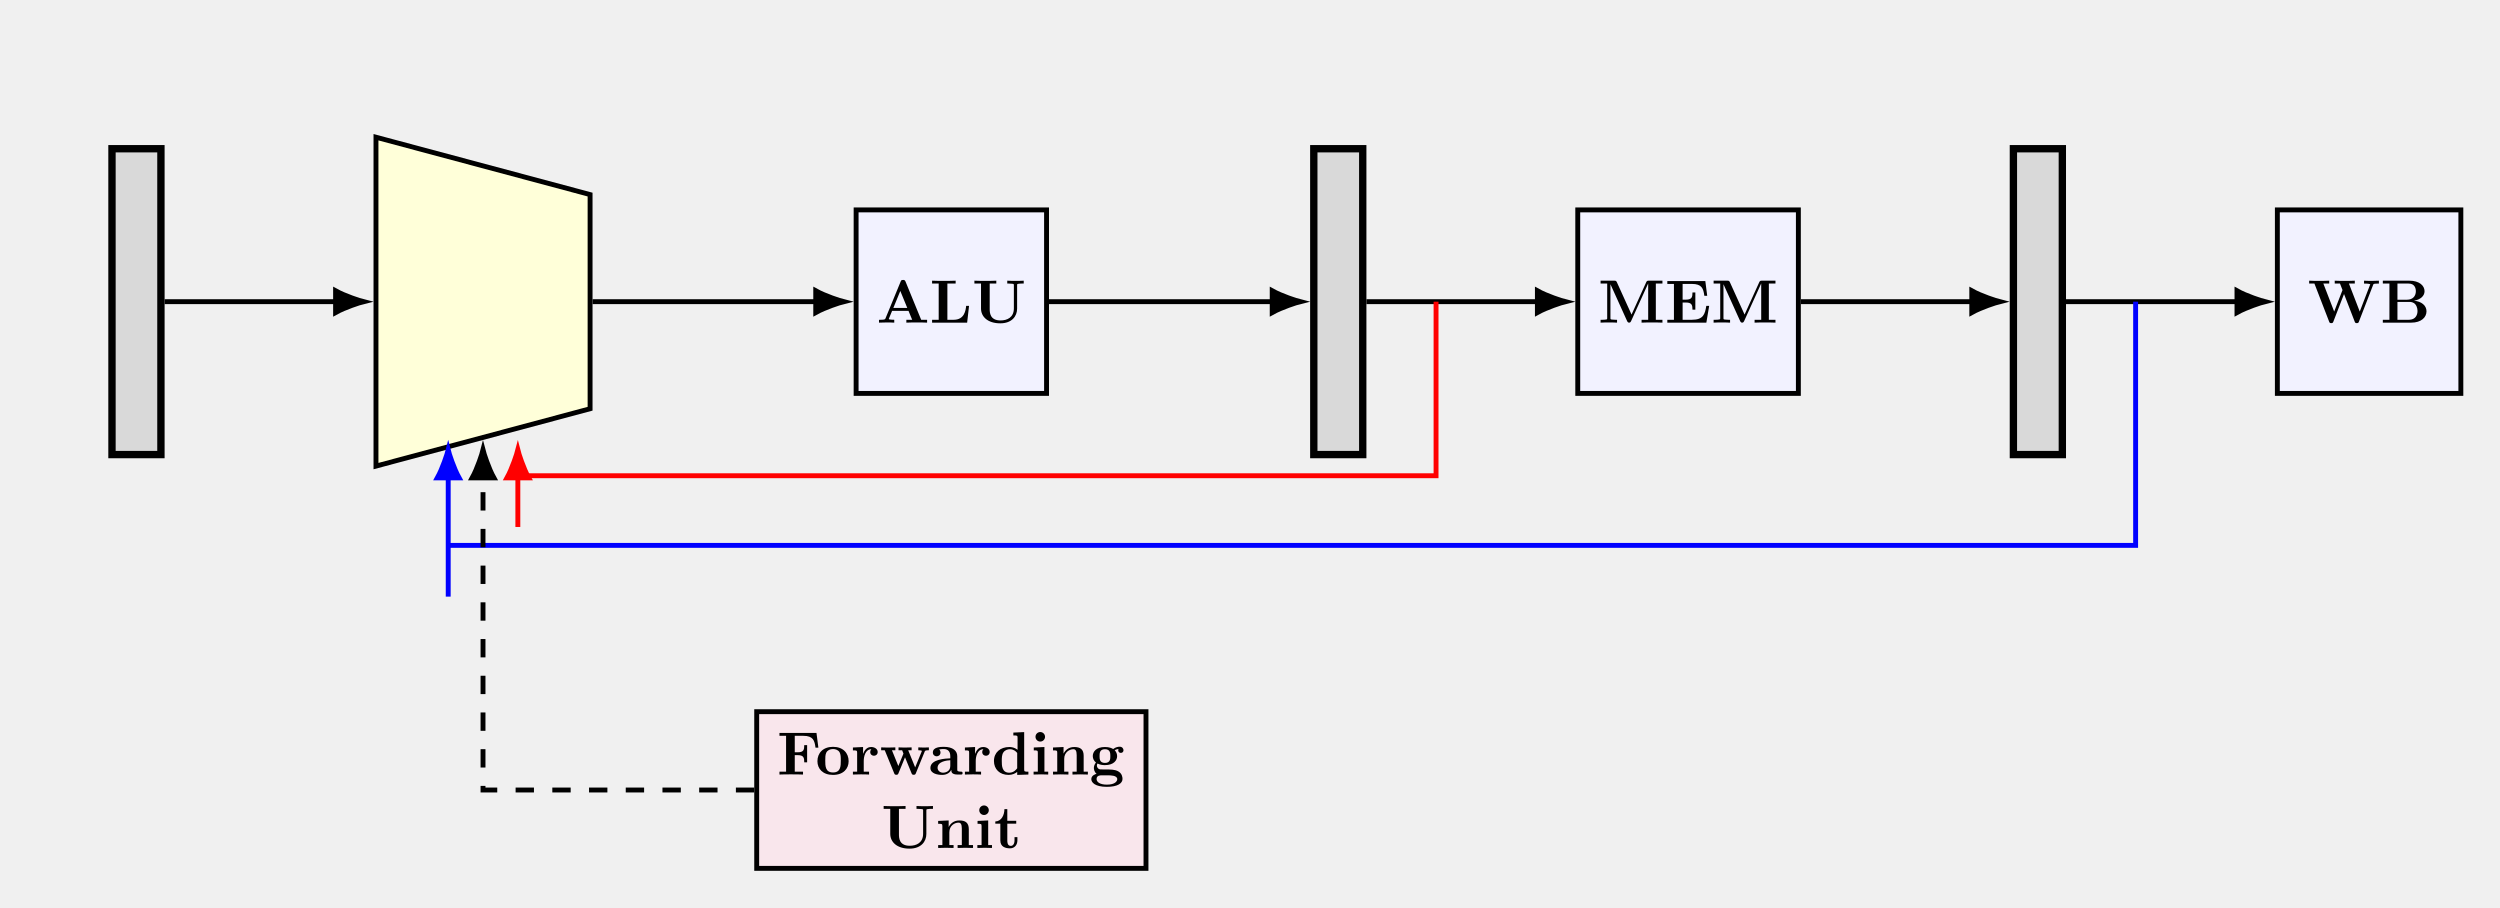
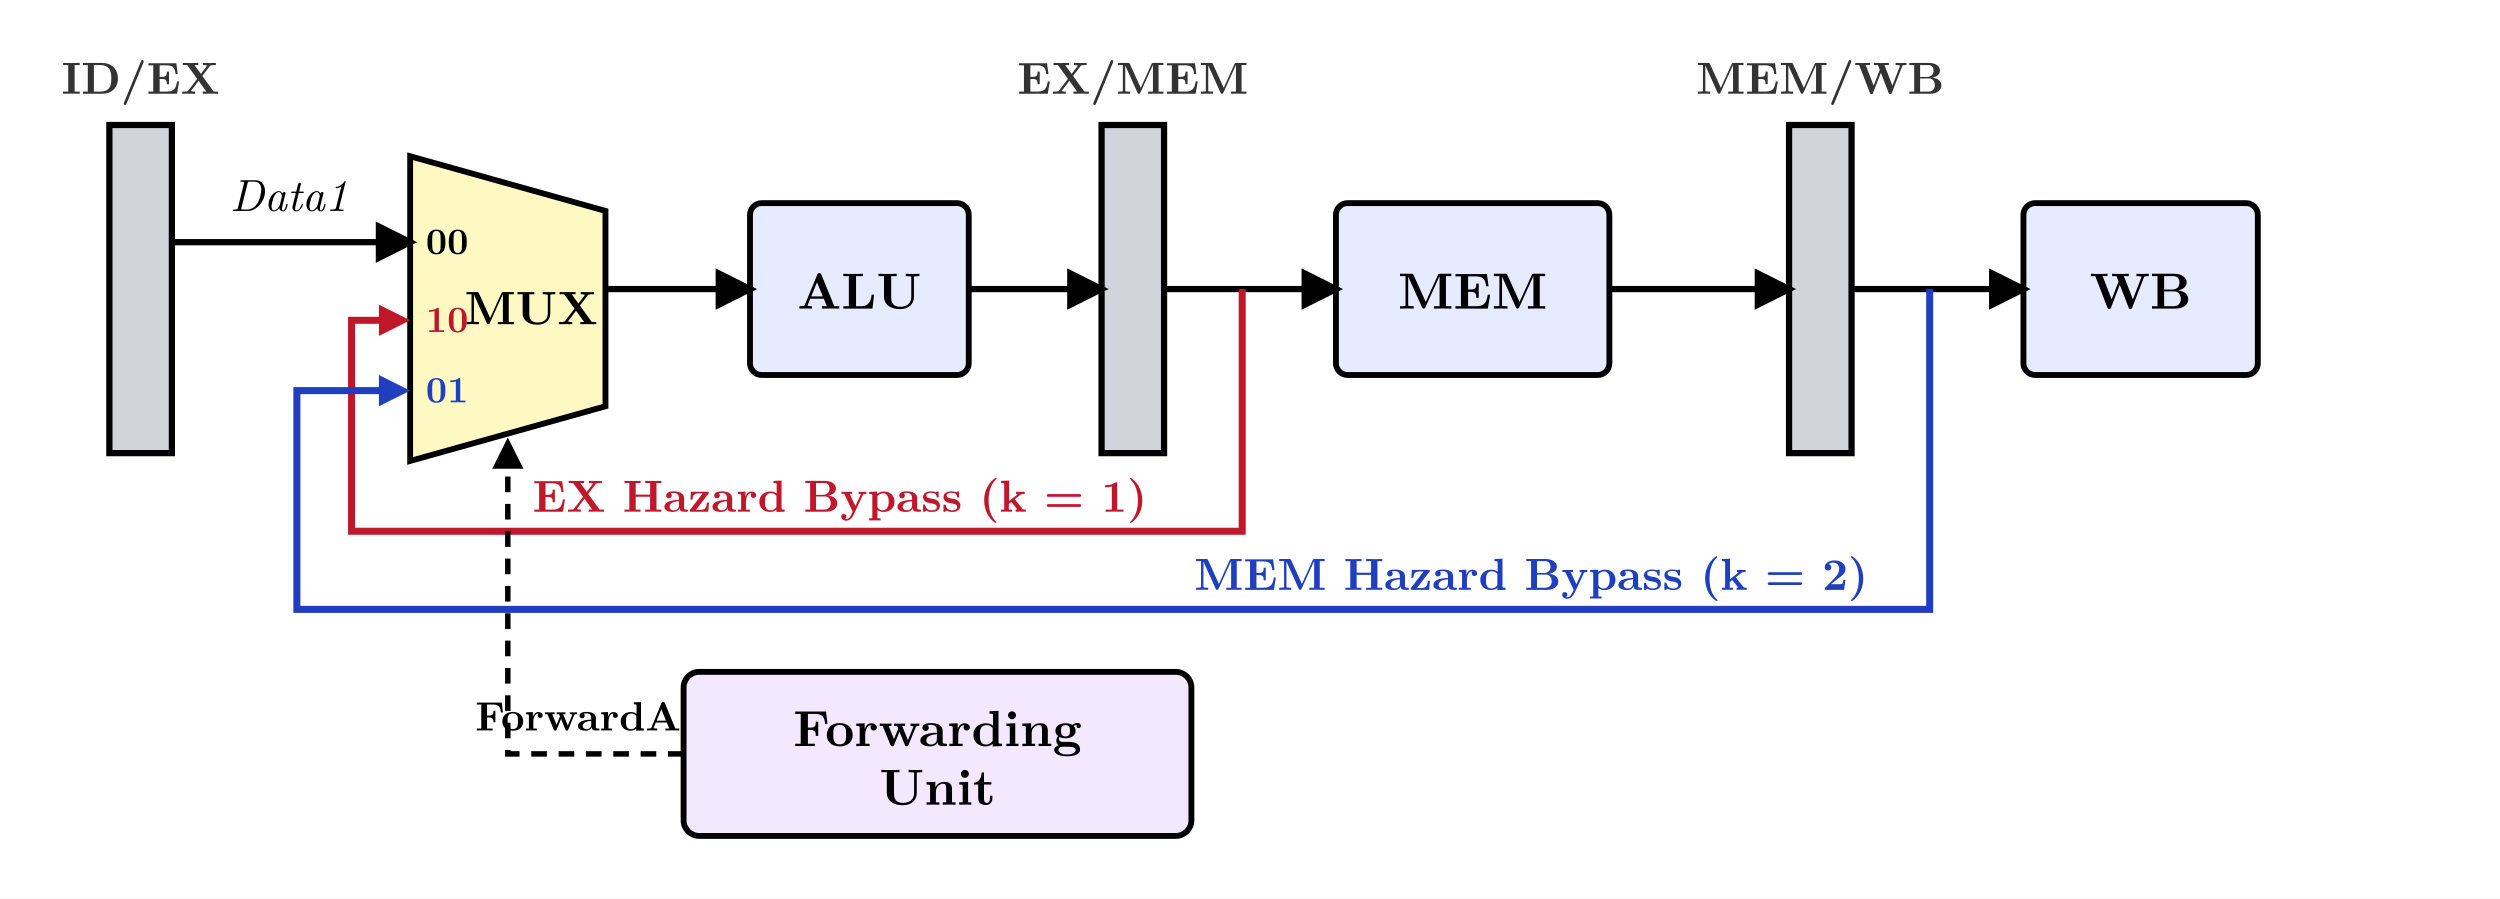
- <svg xmlns="http://www.w3.org/2000/svg" version="1.1" width="407.068pt" height="147.768pt" viewBox="0 -147.768 407.068 147.768">
-   <g id="page16">
-     <g transform="matrix(1 0 0 -1 0 0)">
-       <path d="M18.234 73.75H26.203V123.551H18.234Z" fill="#d9d9d9" />
-       <path d="M18.234 73.75H26.203V123.551H18.234Z" stroke="#000" fill="none" stroke-width="1.196" stroke-miterlimit="10" />
-       <path d="M61.219 125.426L96.082 116.086V81.215L61.219 71.875Z" fill="#ffffd9" />
-       <path d="M61.219 125.426L96.082 116.086V81.215L61.219 71.875Z" stroke="#000" fill="none" stroke-width=".797" stroke-miterlimit="10" />
-       <path d="M139.398 83.711H170.406V113.59H139.398Z" fill="#f2f2ff" />
-       <path d="M139.398 83.711H170.406V113.59H139.398Z" stroke="#000" fill="none" stroke-width=".797" stroke-miterlimit="10" />
-       <path d="M147.441 101.926C147.331 102.185 147.212 102.185 147.042 102.185C146.763 102.185 146.723 102.105 146.654 101.926L144.183 95.929C144.124 95.78 144.094 95.7 143.336 95.7H143.127V95.232C143.506 95.242 143.984 95.262 144.293 95.262C144.681 95.262 145.239 95.262 145.608 95.232V95.7C145.588 95.7 144.721 95.7 144.721 95.83C144.721 95.839 144.751 95.939 144.761 95.949L145.259 97.154H147.929L148.526 95.7H147.58V95.232C147.959 95.262 148.905 95.262 149.333 95.262C149.732 95.262 150.608 95.262 150.957 95.232V95.7H149.991L147.441 101.926ZM146.594 100.392L147.73 97.623H145.458L146.594 100.392ZM157.786 97.961H157.317C157.238 97.274 157.068 95.7 155.285 95.7H154.259V101.597H155.604V102.065C155.166 102.035 154.08 102.035 153.592 102.035C153.154 102.035 152.147 102.035 151.769 102.065V101.597H152.845V95.7H151.769V95.232H157.477L157.786 97.961ZM165.613 101.308C165.613 101.528 165.623 101.537 165.902 101.567C166.141 101.597 166.161 101.597 166.44 101.597H166.689V102.065C166.31 102.035 165.743 102.035 165.354 102.035C164.936 102.035 164.417 102.035 164.009 102.065V101.597H164.258C164.438 101.597 164.607 101.587 164.786 101.567C165.075 101.537 165.085 101.528 165.085 101.308V97.553C165.085 96.079 163.999 95.591 162.913 95.591C161.17 95.591 161.15 96.895 161.15 97.453V101.597H162.226V102.065C161.847 102.035 160.872 102.035 160.443 102.035C160.015 102.035 159.038 102.035 158.66 102.065V101.597H159.736V97.533C159.736 96.208 160.812 95.122 162.874 95.122C164.766 95.122 165.613 96.288 165.613 97.513V101.308Z" />
-       <path d="M213.922 73.75H221.891V123.551H213.922Z" fill="#d9d9d9" />
-       <path d="M213.922 73.75H221.891V123.551H213.922Z" stroke="#000" fill="none" stroke-width="1.196" stroke-miterlimit="10" />
-       <path d="M256.902 83.711H292.824V113.59H256.902Z" fill="#f2f2ff" />
-       <path d="M256.902 83.711H292.824V113.59H256.902Z" stroke="#000" fill="none" stroke-width=".797" stroke-miterlimit="10" />
-       <path d="M265.66 96.547L263.269 101.816C263.159 102.065 263.05 102.065 262.831 102.065H260.619V101.597H261.695V95.989C261.695 95.77 261.685 95.76 261.406 95.73C261.167 95.7 261.147 95.7 260.869 95.7H260.619V95.232C260.998 95.262 261.566 95.262 261.954 95.262C262.373 95.262 262.891 95.262 263.299 95.232V95.7H263.05C262.871 95.7 262.701 95.71 262.522 95.73C262.233 95.76 262.223 95.77 262.223 95.989V101.468H262.233L264.943 95.481C265.032 95.282 265.152 95.232 265.261 95.232C265.461 95.232 265.54 95.381 265.58 95.471L268.359 101.597H268.369V95.7H267.294V95.232C267.652 95.262 268.579 95.262 268.987 95.262S270.332 95.262 270.69 95.232V95.7H269.614V101.597H270.69V102.065H268.489C268.27 102.065 268.16 102.065 268.05 101.816L265.66 96.547ZM278.299 97.961H277.831C277.612 96.587 277.333 95.7 275.49 95.7H273.976V98.509H274.524C275.48 98.509 275.58 98.081 275.58 97.344H276.048V100.143H275.58C275.58 99.406 275.49 98.977 274.524 98.977H273.976V101.537H275.49C277.094 101.537 277.353 100.81 277.512 99.605H277.98L277.671 102.006H271.486V101.537H272.562V95.7H271.486V95.232H277.841L278.299 97.961ZM284.064 96.547L281.673 101.816C281.563 102.065 281.454 102.065 281.235 102.065H279.023V101.597H280.099V95.989C280.099 95.77 280.089 95.76 279.81 95.73C279.571 95.7 279.551 95.7 279.272 95.7H279.023V95.232C279.402 95.262 279.969 95.262 280.358 95.262C280.776 95.262 281.295 95.262 281.703 95.232V95.7H281.454C281.274 95.7 281.105 95.71 280.926 95.73C280.637 95.76 280.627 95.77 280.627 95.989V101.468H280.637L283.346 95.481C283.436 95.282 283.556 95.232 283.665 95.232C283.865 95.232 283.944 95.381 283.984 95.471L286.763 101.597H286.773V95.7H285.697V95.232C286.056 95.262 286.982 95.262 287.391 95.262S288.736 95.262 289.094 95.232V95.7H288.018V101.597H289.094V102.065H286.893C286.674 102.065 286.564 102.065 286.454 101.816L284.064 96.547Z" />
-       <path d="M327.836 73.75H335.805V123.551H327.836Z" fill="#d9d9d9" />
-       <path d="M327.836 73.75H335.805V123.551H327.836Z" stroke="#000" fill="none" stroke-width="1.196" stroke-miterlimit="10" />
-       <path d="M370.816 83.711H400.695V113.59H370.816Z" fill="#f2f2ff" />
-       <path d="M370.816 83.711H400.695V113.59H370.816Z" stroke="#000" fill="none" stroke-width=".797" stroke-miterlimit="10" />
-       <path d="M386.403 101.358C386.463 101.528 386.473 101.547 386.782 101.577C386.981 101.597 387.191 101.597 387.35 101.597V102.065C387.081 102.055 386.732 102.035 386.284 102.035C385.906 102.035 385.288 102.035 384.929 102.065V101.597C385.178 101.597 385.657 101.597 385.945 101.488L384.232 97.035L382.469 101.597H383.425V102.065C383.047 102.035 382.11 102.035 381.682 102.035C381.293 102.035 380.507 102.035 380.158 102.065V101.597H381.014L381.423 100.541L380.068 97.035L378.305 101.597H379.261V102.065C378.883 102.035 377.947 102.035 377.518 102.035C377.13 102.035 376.343 102.035 375.994 102.065V101.597H376.851L379.242 95.411C379.301 95.252 379.341 95.152 379.59 95.152S379.879 95.252 379.939 95.411L381.672 99.894L383.405 95.411C383.465 95.252 383.505 95.152 383.754 95.152S384.043 95.252 384.102 95.411L386.403 101.358ZM390.369 98.967V101.597H392.182C393.188 101.597 393.367 100.81 393.367 100.352C393.367 99.585 392.889 98.967 391.923 98.967H390.369ZM393.058 98.798C394.134 98.987 394.782 99.585 394.782 100.352C394.782 101.269 393.915 102.065 392.311 102.065H387.988V101.597H389.064V95.7H387.988V95.232H392.61C394.264 95.232 395.1 96.109 395.1 97.085C395.1 98.041 394.244 98.709 393.058 98.798ZM392.202 95.7H390.369V98.609H392.301C392.5 98.609 392.969 98.609 393.307 98.18C393.636 97.762 393.636 97.204 393.636 97.095C393.636 96.975 393.636 95.7 392.202 95.7Z" />
-       <path d="M123.211 6.375H186.598V31.887H123.211Z" fill="#f9e6ec" />
-       <path d="M123.211 6.375H186.598V31.887H123.211Z" stroke="#000" fill="none" stroke-width=".797" stroke-miterlimit="10" />
-       <path d="M132.945 28.425H126.918V27.956H127.994V22.119H126.918V21.651C127.297 21.681 128.303 21.681 128.741 21.681C129.229 21.681 130.315 21.681 130.753 21.651V22.119H129.409V24.809H129.907C130.863 24.809 130.953 24.38 130.953 23.643H131.421V26.442H130.953C130.953 25.705 130.873 25.277 129.907 25.277H129.409V27.956H130.803C132.407 27.956 132.636 27.189 132.786 26.024H133.254L132.945 28.425Z" />
-       <path d="M138.18 23.823C138.18 25.157 137.263 26.164 135.639 26.164C134.006 26.164 133.099 25.147 133.099 23.823C133.099 22.587 133.976 21.591 135.639 21.591C137.313 21.591 138.18 22.597 138.18 23.823ZM135.639 21.99C134.374 21.99 134.374 23.065 134.374 23.932C134.374 24.38 134.374 24.889 134.544 25.227C134.733 25.596 135.151 25.805 135.639 25.805C136.058 25.805 136.476 25.645 136.695 25.297C136.905 24.958 136.905 24.41 136.905 23.932C136.905 23.065 136.905 21.99 135.639 21.99ZM140.531 25.008V26.134L138.877 26.054V25.586C139.495 25.586 139.565 25.586 139.565 25.197V22.119H138.877V21.651C139.226 21.661 139.674 21.681 140.133 21.681C140.511 21.681 141.149 21.681 141.507 21.651V22.119H140.641V23.862C140.641 24.56 140.89 25.775 141.886 25.775C141.876 25.765 141.697 25.606 141.697 25.317C141.697 24.908 142.015 24.709 142.304 24.709C142.593 24.709 142.912 24.918 142.912 25.317C142.912 25.845 142.374 26.134 141.856 26.134C141.159 26.134 140.76 25.635 140.531 25.008ZM150.569 25.396C150.619 25.526 150.658 25.606 151.246 25.606V26.074C151.017 26.054 150.718 26.044 150.479 26.044C150.21 26.044 149.742 26.064 149.523 26.074V25.606C149.612 25.606 150.101 25.596 150.101 25.486C150.101 25.456 150.071 25.396 150.061 25.367L149.015 22.816L147.879 25.606H148.437V26.074C148.118 26.064 147.601 26.044 147.301 26.044C146.883 26.044 146.465 26.064 146.305 26.074V25.606H146.893C147.102 25.108 147.102 25.088 147.102 25.078C147.102 25.038 147.072 24.978 147.062 24.948L146.275 23.036L145.23 25.606H145.787V26.074C145.379 26.054 144.97 26.044 144.562 26.044C144.253 26.044 143.815 26.064 143.476 26.074V25.606H144.064L145.588 21.88C145.658 21.711 145.698 21.611 145.947 21.611C146.196 21.611 146.236 21.711 146.305 21.88L147.361 24.46L148.417 21.88C148.487 21.711 148.527 21.611 148.776 21.611S149.065 21.711 149.134 21.88L150.569 25.396Z" />
-       <path d="M154.902 22.418C154.902 22.109 154.902 21.651 155.938 21.651H156.416C156.615 21.651 156.735 21.651 156.735 21.89C156.735 22.119 156.605 22.119 156.476 22.119C155.869 22.129 155.869 22.259 155.869 22.488V24.629C155.869 25.516 155.161 26.164 153.677 26.164C153.109 26.164 151.894 26.124 151.894 25.247C151.894 24.809 152.243 24.619 152.511 24.619C152.82 24.619 153.139 24.829 153.139 25.247C153.139 25.546 152.95 25.715 152.92 25.735C153.199 25.795 153.518 25.805 153.637 25.805C154.384 25.805 154.733 25.386 154.733 24.629V24.291C154.026 24.261 151.495 24.171 151.495 22.727C151.495 21.771 152.731 21.591 153.418 21.591C154.215 21.591 154.683 22 154.902 22.418ZM154.733 23.982V23.036C154.733 22.079 153.816 21.95 153.567 21.95C153.06 21.95 152.661 22.299 152.661 22.737C152.661 23.813 154.235 23.952 154.733 23.982ZM158.768 25.008V26.134L157.114 26.054V25.586C157.732 25.586 157.802 25.586 157.802 25.197V22.119H157.114V21.651C157.463 21.661 157.911 21.681 158.369 21.681C158.748 21.681 159.385 21.681 159.744 21.651V22.119H158.877V23.862C158.877 24.56 159.126 25.775 160.123 25.775C160.113 25.765 159.933 25.606 159.933 25.317C159.933 24.908 160.252 24.709 160.541 24.709C160.83 24.709 161.149 24.918 161.149 25.317C161.149 25.845 160.611 26.134 160.093 26.134C159.395 26.134 158.997 25.635 158.768 25.008ZM165.628 22.079V21.591L167.451 21.651V22.119C166.833 22.119 166.763 22.119 166.763 22.508V28.564L165 28.484V28.016C165.618 28.016 165.687 28.016 165.687 27.628V25.685C165.19 26.074 164.672 26.134 164.343 26.134C162.888 26.134 161.842 25.257 161.842 23.853C161.842 22.538 162.759 21.591 164.233 21.591C164.841 21.591 165.319 21.83 165.628 22.079ZM165.628 25.167V22.677C165.498 22.498 165.09 21.95 164.333 21.95C163.117 21.95 163.117 23.155 163.117 23.853C163.117 24.331 163.117 24.869 163.376 25.257C163.666 25.675 164.134 25.775 164.442 25.775C165.01 25.775 165.409 25.456 165.628 25.167ZM170.06 26.134L168.327 26.054V25.586C168.915 25.586 168.985 25.586 168.985 25.197V22.119H168.297V21.651C168.606 21.661 169.094 21.681 169.512 21.681C169.811 21.681 170.319 21.661 170.678 21.651V22.119H170.06V26.134ZM170.16 27.797C170.16 28.235 169.801 28.574 169.383 28.574C168.955 28.574 168.606 28.225 168.606 27.797C168.606 27.369 168.955 27.02 169.383 27.02C169.801 27.02 170.16 27.359 170.16 27.797ZM172.147 25.197V22.119H171.459V21.651C171.738 21.661 172.336 21.681 172.715 21.681C173.103 21.681 173.691 21.661 173.97 21.651V22.119H173.282V24.201C173.282 25.287 174.139 25.775 174.766 25.775C175.105 25.775 175.314 25.566 175.314 24.809V22.119H174.627V21.651C174.906 21.661 175.504 21.681 175.882 21.681C176.27 21.681 176.858 21.661 177.137 21.651V22.119H176.45V24.699C176.45 25.745 175.912 26.134 174.916 26.134C173.96 26.134 173.432 25.566 173.173 25.058V26.134L171.459 26.054V25.586C172.077 25.586 172.147 25.586 172.147 25.197ZM179.916 23.544C179.04 23.544 179.04 24.211 179.04 24.659C179.04 25.108 179.04 25.775 179.916 25.775S180.793 25.108 180.793 24.659C180.793 24.211 180.793 23.544 179.916 23.544ZM178.701 23.444C179.159 23.205 179.667 23.185 179.916 23.185C181.351 23.185 181.899 23.962 181.899 24.659C181.899 25.128 181.65 25.456 181.5 25.616C181.799 25.775 182.008 25.795 182.118 25.805C182.098 25.755 182.078 25.665 182.078 25.606C182.078 25.357 182.247 25.177 182.506 25.177S182.935 25.367 182.935 25.606C182.935 25.835 182.765 26.184 182.307 26.184C182.157 26.184 181.689 26.154 181.251 25.805C181.072 25.924 180.653 26.134 179.916 26.134C178.482 26.134 177.934 25.357 177.934 24.659C177.934 24.251 178.133 23.843 178.452 23.614C178.173 23.265 178.113 22.936 178.113 22.727C178.113 22.577 178.153 22.089 178.552 21.771C178.422 21.741 177.695 21.531 177.695 20.904C177.695 20.396 178.243 19.649 180.235 19.649C181.998 19.649 182.775 20.237 182.775 20.934C182.775 21.233 182.696 21.86 182.028 22.199C181.47 22.478 180.872 22.478 179.916 22.478C179.657 22.478 179.199 22.478 179.149 22.488C178.711 22.558 178.601 22.936 178.601 23.115C178.601 23.215 178.641 23.364 178.701 23.444ZM179.319 21.522H180.484C180.793 21.522 181.918 21.522 181.918 20.904C181.918 20.545 181.53 20.007 180.235 20.007C179.04 20.007 178.552 20.466 178.552 20.924C178.552 21.522 179.179 21.522 179.319 21.522Z" />
-       <path d="M150.836 15.772C150.836 15.992 150.845 16.001 151.124 16.031C151.363 16.061 151.383 16.061 151.662 16.061H151.911V16.529C151.533 16.499 150.965 16.499 150.576 16.499C150.158 16.499 149.64 16.499 149.232 16.529V16.061H149.481C149.66 16.061 149.829 16.051 150.009 16.031C150.297 16.001 150.307 15.992 150.307 15.772V12.017C150.307 10.543 149.222 10.055 148.136 10.055C146.393 10.055 146.373 11.359 146.373 11.917V16.061H147.449V16.529C147.07 16.499 146.094 16.499 145.666 16.499C145.237 16.499 144.261 16.499 143.882 16.529V16.061H144.958V11.997C144.958 10.672 146.034 9.586 148.096 9.586C149.989 9.586 150.836 10.752 150.836 11.977V15.772ZM153.444 13.242V10.164H152.756V9.696C153.035 9.706 153.633 9.726 154.011 9.726C154.4 9.726 154.988 9.706 155.266 9.696V10.164H154.579V12.246C154.579 13.332 155.436 13.82 156.063 13.82C156.402 13.82 156.611 13.611 156.611 12.854V10.164H155.924V9.696C156.203 9.706 156.8 9.726 157.179 9.726C157.567 9.726 158.155 9.706 158.434 9.696V10.164H157.747V12.744C157.747 13.79 157.209 14.178 156.213 14.178C155.256 14.178 154.728 13.611 154.469 13.103V14.178L152.756 14.099V13.631C153.374 13.631 153.444 13.631 153.444 13.242ZM160.904 14.178L159.171 14.099V13.631C159.759 13.631 159.829 13.631 159.829 13.242V10.164H159.141V9.696C159.45 9.706 159.938 9.726 160.356 9.726C160.655 9.726 161.163 9.706 161.522 9.696V10.164H160.904V14.178ZM161.004 15.842C161.004 16.28 160.645 16.619 160.227 16.619C159.799 16.619 159.45 16.27 159.45 15.842C159.45 15.414 159.799 15.065 160.227 15.065C160.645 15.065 161.004 15.404 161.004 15.842ZM162.881 13.651V10.921C162.881 9.855 163.748 9.636 164.455 9.636C165.212 9.636 165.66 10.204 165.66 10.931V11.459H165.192V10.951C165.192 10.274 164.873 10.035 164.594 10.035C164.017 10.035 164.017 10.672 164.017 10.901V13.651H165.471V14.119H164.017V16.021H163.548C163.538 15.025 163.05 14.039 162.064 14.009V13.651H162.881Z" />
-       <path d="M26.801 98.648H54.641" stroke="#000" fill="none" stroke-width=".797" stroke-miterlimit="10" />
-       <path d="M59.176 98.648C58.617 98.789 56.172 99.57 54.641 100.422V96.879C56.172 97.73 58.617 98.512 59.176 98.648Z" />
-       <path d="M59.176 98.648C58.617 98.789 56.172 99.57 54.641 100.422V96.879C56.172 97.73 58.617 98.512 59.176 98.648Z" stroke="#000" fill="none" stroke-width=".797" stroke-miterlimit="10" />
-       <path d="M96.481 98.648H132.824" stroke="#000" fill="none" stroke-width=".797" stroke-miterlimit="10" />
-       <path d="M137.359 98.648C136.801 98.789 134.356 99.57 132.824 100.422V96.879C134.356 97.73 136.801 98.512 137.359 98.648Z" />
-       <path d="M137.359 98.648C136.801 98.789 134.356 99.57 132.824 100.422V96.879C134.356 97.73 136.801 98.512 137.359 98.648Z" stroke="#000" fill="none" stroke-width=".797" stroke-miterlimit="10" />
-       <path d="M170.805 98.648H207.148" stroke="#000" fill="none" stroke-width=".797" stroke-miterlimit="10" />
-       <path d="M211.684 98.648C211.125 98.789 208.68 99.57 207.149 100.422V96.879C208.68 97.73 211.125 98.512 211.684 98.648Z" />
-       <path d="M211.684 98.648C211.125 98.789 208.68 99.57 207.149 100.422V96.879C208.68 97.73 211.125 98.512 211.684 98.648Z" stroke="#000" fill="none" stroke-width=".797" stroke-miterlimit="10" />
-       <path d="M222.488 98.648H250.328" stroke="#000" fill="none" stroke-width=".797" stroke-miterlimit="10" />
-       <path d="M254.864 98.648C254.305 98.789 251.86 99.57 250.329 100.422V96.879C251.86 97.73 254.305 98.512 254.864 98.648Z" />
-       <path d="M254.864 98.648C254.305 98.789 251.86 99.57 250.329 100.422V96.879C251.86 97.73 254.305 98.512 254.864 98.648Z" stroke="#000" fill="none" stroke-width=".797" stroke-miterlimit="10" />
-       <path d="M293.223 98.648H321.059" stroke="#000" fill="none" stroke-width=".797" stroke-miterlimit="10" />
-       <path d="M325.594 98.648C325.04 98.789 322.59 99.57 321.059 100.422V96.879C322.59 97.73 325.04 98.512 325.594 98.648Z" />
-       <path d="M325.594 98.648C325.04 98.789 322.59 99.57 321.059 100.422V96.879C322.59 97.73 325.04 98.512 325.594 98.648Z" stroke="#000" fill="none" stroke-width=".797" stroke-miterlimit="10" />
-       <path d="M336.402 98.648H364.242" stroke="#000" fill="none" stroke-width=".797" stroke-miterlimit="10" />
-       <path d="M368.773 98.648C368.218 98.789 365.769 99.57 364.242 100.422V96.879C365.769 97.73 368.218 98.512 368.773 98.648Z" />
-       <path d="M368.773 98.648C368.218 98.789 365.769 99.57 364.242 100.422V96.879C365.769 97.73 368.218 98.512 368.773 98.648Z" stroke="#000" fill="none" stroke-width=".797" stroke-miterlimit="10" />
-       <path d="M233.828 98.648V70.305H84.32V61.961V69.957" stroke="#f00" fill="none" stroke-width=".797" stroke-miterlimit="10" />
-       <path d="M84.32 74.488C84.18 73.934 83.398 71.484 82.547 69.957H86.09C85.238 71.484 84.457 73.934 84.32 74.488Z" fill="#f00" />
-       <path d="M84.32 74.488C84.18 73.934 83.398 71.484 82.547 69.957H86.09C85.238 71.484 84.457 73.934 84.32 74.488Z" stroke="#f00" fill="none" stroke-width=".797" stroke-miterlimit="10" />
-       <path d="M347.738 98.648V58.965H72.981V50.621V69.957" stroke="#00f" fill="none" stroke-width=".797" stroke-miterlimit="10" />
-       <path d="M72.98 74.488C72.844 73.934 72.059 71.484 71.207 69.957H74.754C73.902 71.484 73.117 73.934 72.98 74.488Z" fill="#00f" />
-       <path d="M72.98 74.488C72.844 73.934 72.059 71.484 71.207 69.957H74.754C73.902 71.484 73.117 73.934 72.98 74.488Z" stroke="#00f" fill="none" stroke-width=".797" stroke-miterlimit="10" />
-       <path d="M122.812 19.133H78.648V69.957" stroke="#000" fill="none" stroke-width=".797" stroke-miterlimit="10" stroke-dasharray="2.989 2.989" />
-       <path d="M78.648 74.488C78.512 73.934 77.73 71.484 76.879 69.957H80.422C79.57 71.484 78.789 73.934 78.648 74.488Z" />
-       <path d="M78.648 74.488C78.512 73.934 77.73 71.484 76.879 69.957H80.422C79.57 71.484 78.789 73.934 78.648 74.488Z" stroke="#000" fill="none" stroke-width=".797" stroke-miterlimit="10" />
-     </g>
+ <svg xmlns="http://www.w3.org/2000/svg" width="640" height="230" viewBox="0 0 640 230" font-family="'Latin Modern Roman','CMU Serif','Times New Roman',serif" font-size="13">
+   <rect width="640" height="230" fill="#fff" />
+   <g text-anchor="middle" font-size="11.5" font-weight="bold" fill="#333">
+     <text x="36" y="24">ID/EX</text>
+     <text x="290" y="24">EX/MEM</text>
+     <text x="466" y="24">MEM/WB</text>
  </g>
+   <g fill="#d1d5db" stroke="#000" stroke-width="1.6">
+     <rect x="28" y="32" width="16" height="84" />
+     <rect x="282" y="32" width="16" height="84" />
+     <rect x="458" y="32" width="16" height="84" />
+   </g>
+   <polygon points="105,40 155,54 155,104 105,118" fill="#fef9c3" stroke="#000" stroke-width="1.5" />
+   <text x="136" y="83" text-anchor="middle" font-weight="bold" font-size="12">MUX</text>
+   <text x="109" y="65" font-size="9.5" font-weight="bold">00</text>
+   <text x="109" y="85" font-size="9.5" font-weight="bold" fill="#c0182b">10</text>
+   <text x="109" y="103" font-size="9.5" font-weight="bold" fill="#1f3fbf">01</text>
+   <rect x="192" y="52" width="56" height="44" rx="3" fill="#e6ebff" stroke="#000" stroke-width="1.5" />
+   <text x="220" y="79" text-anchor="middle" font-weight="bold">ALU</text>
+   <rect x="342" y="52" width="70" height="44" rx="3" fill="#e6ebff" stroke="#000" stroke-width="1.5" />
+   <text x="377" y="79" text-anchor="middle" font-weight="bold">MEM</text>
+   <rect x="518" y="52" width="60" height="44" rx="3" fill="#e6ebff" stroke="#000" stroke-width="1.5" />
+   <text x="548" y="79" text-anchor="middle" font-weight="bold">WB</text>
+   <rect x="175" y="172" width="130" height="42" rx="4" fill="#f3e8ff" stroke="#000" stroke-width="1.5" />
+   <text x="240" y="191" text-anchor="middle" font-weight="bold">Forwarding</text>
+   <text x="240" y="206" text-anchor="middle" font-weight="bold">Unit</text>
+   <g stroke="#000" stroke-width="1.6" fill="none">
+     <line x1="44" y1="62" x2="100" y2="62" />
+     <polygon points="97,58 105,62 97,66" fill="#000" />
+     <line x1="155" y1="74" x2="187" y2="74" />
+     <polygon points="184,70 192,74 184,78" fill="#000" />
+     <line x1="248" y1="74" x2="277" y2="74" />
+     <polygon points="274,70 282,74 274,78" fill="#000" />
+     <line x1="298" y1="74" x2="337" y2="74" />
+     <polygon points="334,70 342,74 334,78" fill="#000" />
+     <line x1="412" y1="74" x2="453" y2="74" />
+     <polygon points="450,70 458,74 450,78" fill="#000" />
+     <line x1="474" y1="74" x2="513" y2="74" />
+     <polygon points="510,70 518,74 510,78" fill="#000" />
+   </g>
+   <text x="74" y="54" text-anchor="middle" font-size="11.5" font-style="italic">Data1</text>
+   <polyline points="318,74 318,136 90,136 90,82 100,82" fill="none" stroke="#c0182b" stroke-width="1.8" />
+   <polygon points="97,78 105,82 97,86" fill="#c0182b" />
+   <text x="215" y="131" text-anchor="middle" font-size="11.5" font-weight="bold" fill="#c0182b">EX Hazard Bypass (k = 1)</text>
+   <polyline points="494,74 494,156 76,156 76,100 100,100" fill="none" stroke="#1f3fbf" stroke-width="1.8" />
+   <polygon points="97,96 105,100 97,104" fill="#1f3fbf" />
+   <text x="392" y="151" text-anchor="middle" font-size="11.5" font-weight="bold" fill="#1f3fbf">MEM Hazard Bypass (k = 2)</text>
+   <polyline points="175,193 130,193 130,117" fill="none" stroke="#000" stroke-width="1.4" stroke-dasharray="4,3" />
+   <polygon points="126,120 130,112 134,120" fill="#000" />
+   <text x="148" y="187" text-anchor="middle" font-size="10.5" font-weight="bold">ForwardA</text>
</svg>
